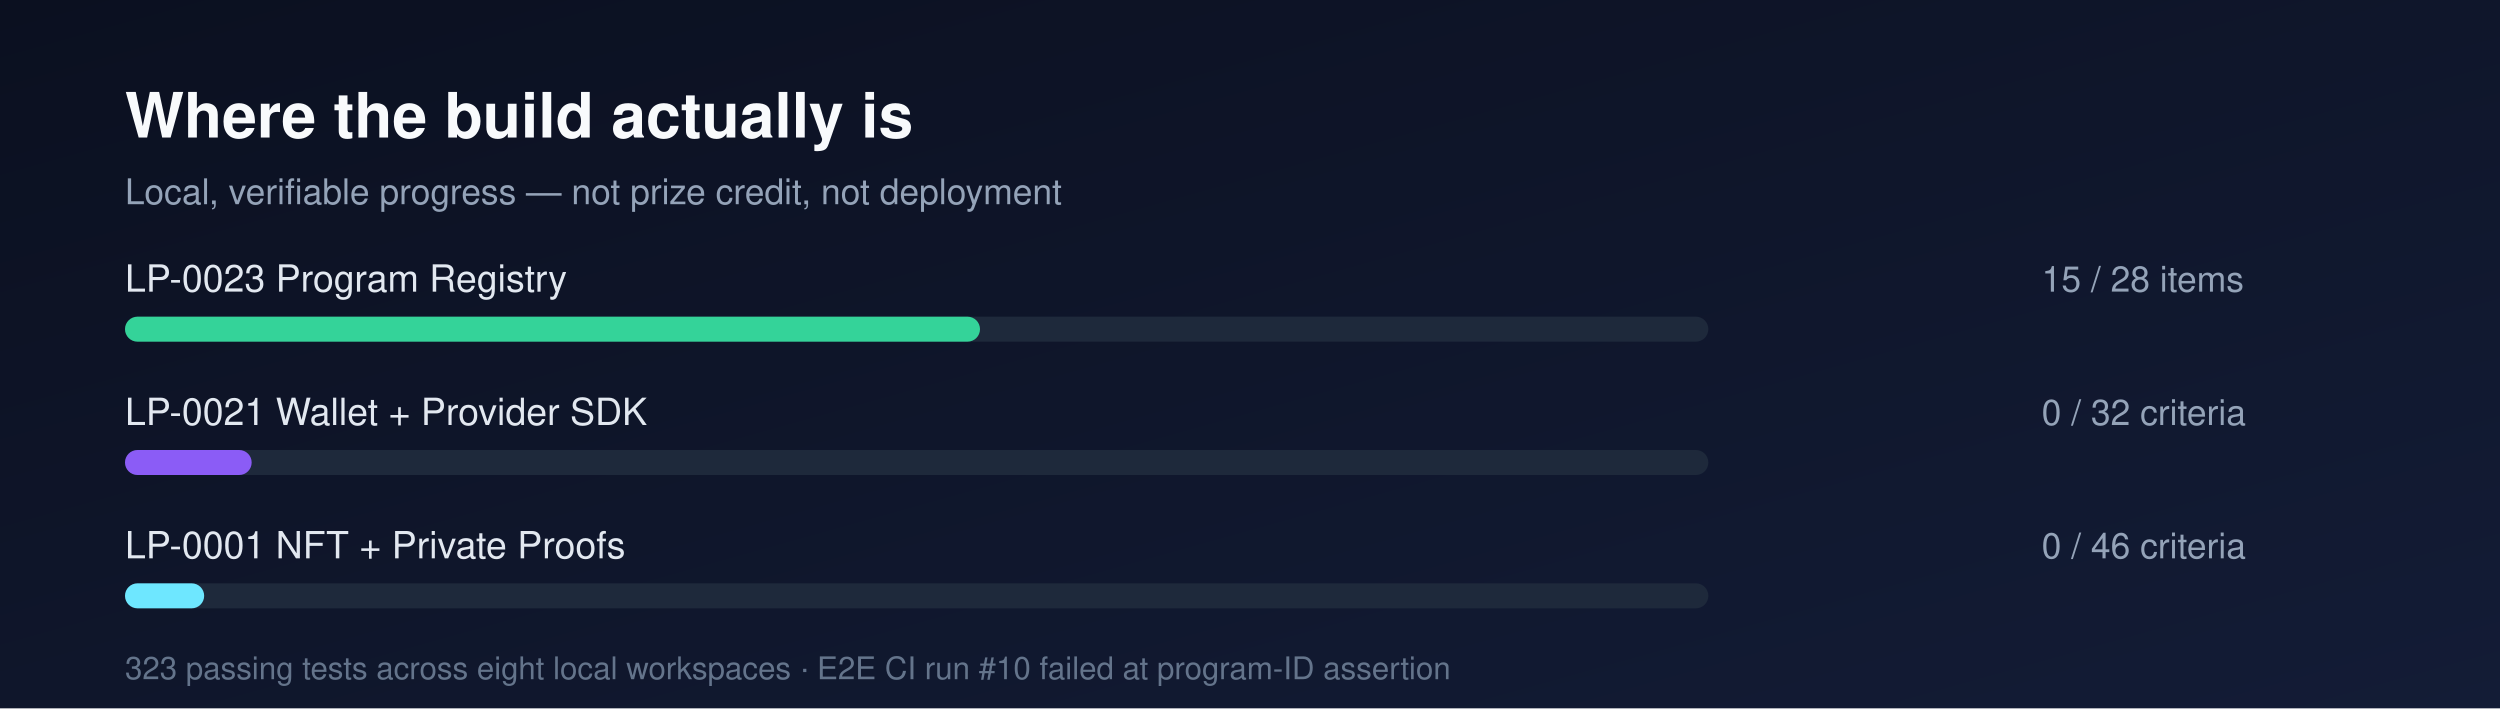
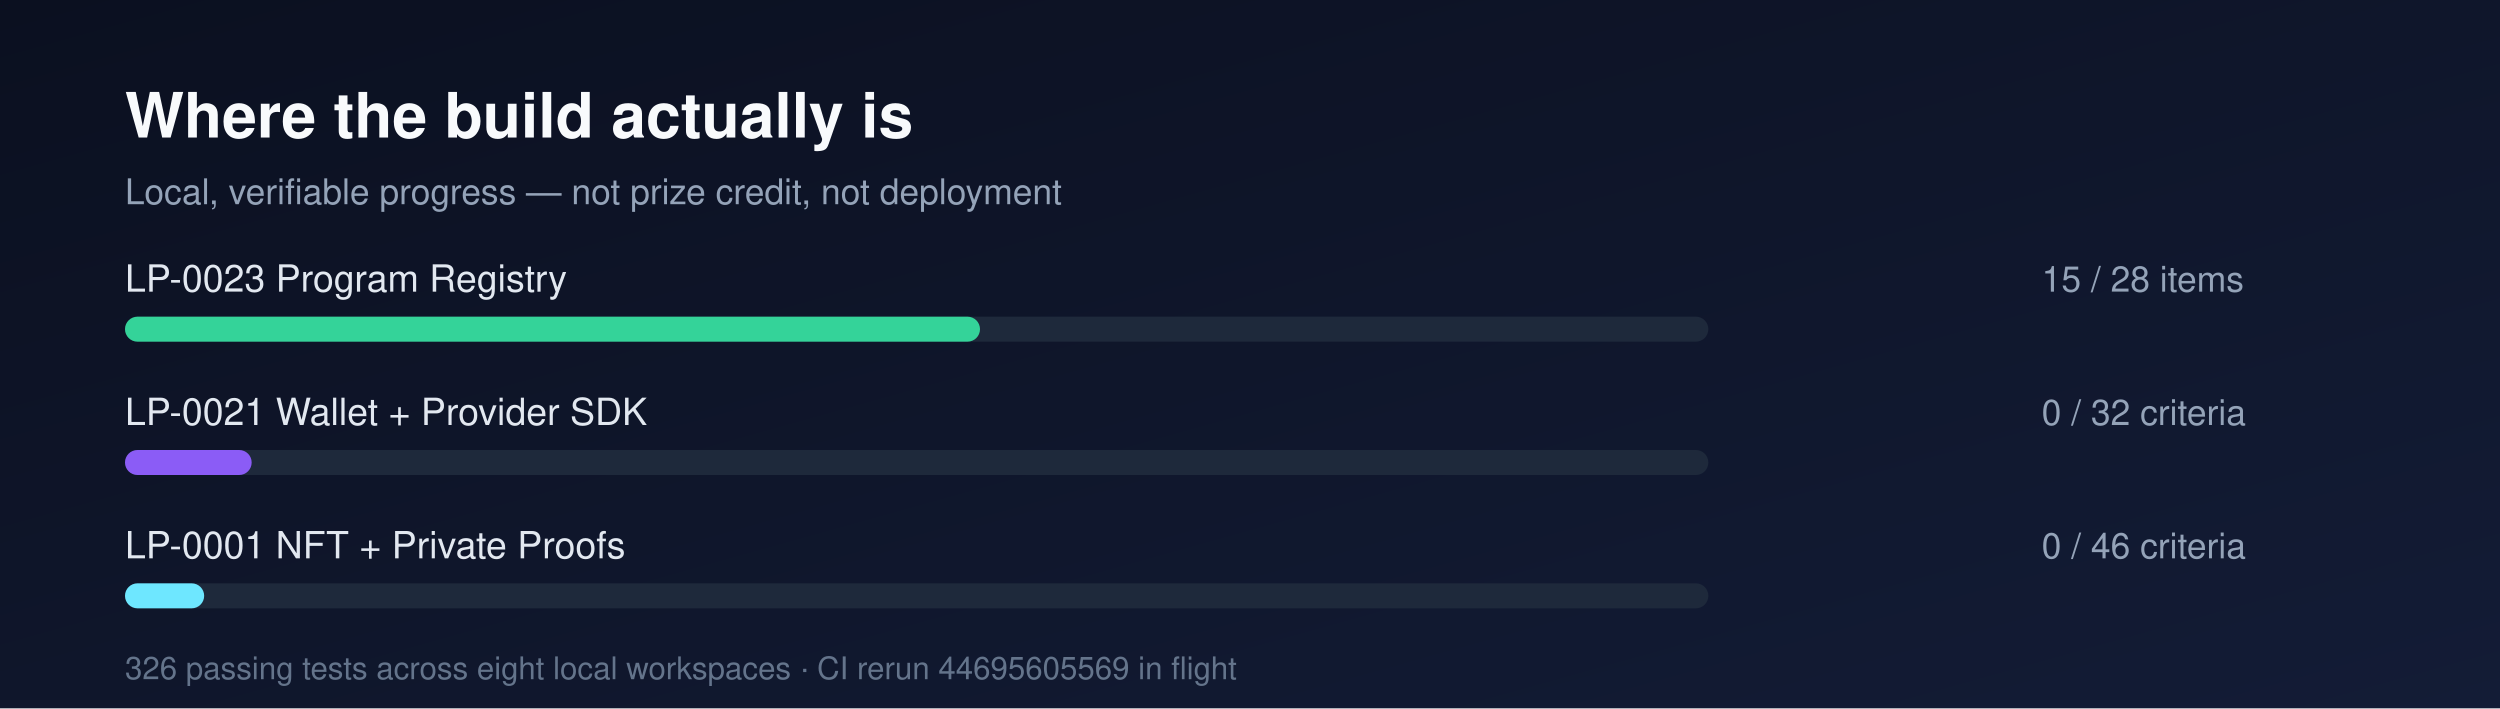
<svg xmlns="http://www.w3.org/2000/svg" viewBox="0 0 1200 340" role="img" aria-label="Build status: LP-0023 registry 15 of 28 items; LP-0021 and LP-0001 scaffolding in progress">
  <defs>
    <linearGradient id="b2" x1="0" y1="0" x2="1" y2="1">
      <stop offset="0" stop-color="#0b1020" />
      <stop offset="1" stop-color="#131c36" />
    </linearGradient>
  </defs>
  <rect width="1200" height="340" fill="url(#b2)" />
  <text x="60" y="66" font-family="Segoe UI,Helvetica,Arial,sans-serif" font-size="30" font-weight="700" fill="#f8fafc">Where the build actually is</text>
  <text x="60" y="98" font-family="Segoe UI,Helvetica,Arial,sans-serif" font-size="17" fill="#94a3b8">Local, verifiable progress — not prize credit, not deployment</text>
  <g font-family="Segoe UI,Helvetica,Arial,sans-serif">
    <text x="60" y="140" font-size="18" fill="#e2e8f0">LP-0023  Program Registry</text>
    <text x="980" y="140" font-size="17" fill="#94a3b8">15 / 28 items</text>
    <rect x="60" y="152" width="760" height="12" rx="6" fill="#1e293b" />
    <rect x="60" y="152" width="410.4" height="12" rx="6" fill="#34d399" />
    <text x="60" y="204" font-size="18" fill="#e2e8f0">LP-0021  Wallet + Provider SDK</text>
    <text x="980" y="204" font-size="17" fill="#94a3b8">0 / 32 criteria</text>
    <rect x="60" y="216" width="760" height="12" rx="6" fill="#1e293b" />
    <rect x="60" y="216" width="60.8" height="12" rx="6" fill="#8b5cf6" />
    <text x="60" y="268" font-size="18" fill="#e2e8f0">LP-0001  NFT + Private Proofs</text>
    <text x="980" y="268" font-size="17" fill="#94a3b8">0 / 46 criteria</text>
    <rect x="60" y="280" width="760" height="12" rx="6" fill="#1e293b" />
    <rect x="60" y="280" width="38.0" height="12" rx="6" fill="#6ee7ff" />
  </g>
-   <text x="60" y="326" font-family="Segoe UI,Helvetica,Arial,sans-serif" font-size="15" fill="#64748b">323 passing tests across eight local workspaces · E2E CI run #10 failed at program-ID assertion</text>
+   <text x="60" y="326" font-family="Segoe UI,Helvetica,Arial,sans-serif" font-size="15" fill="#64748b">326 passing tests across eight local workspaces · CI rerun 44695605569 in flight</text>
</svg>
